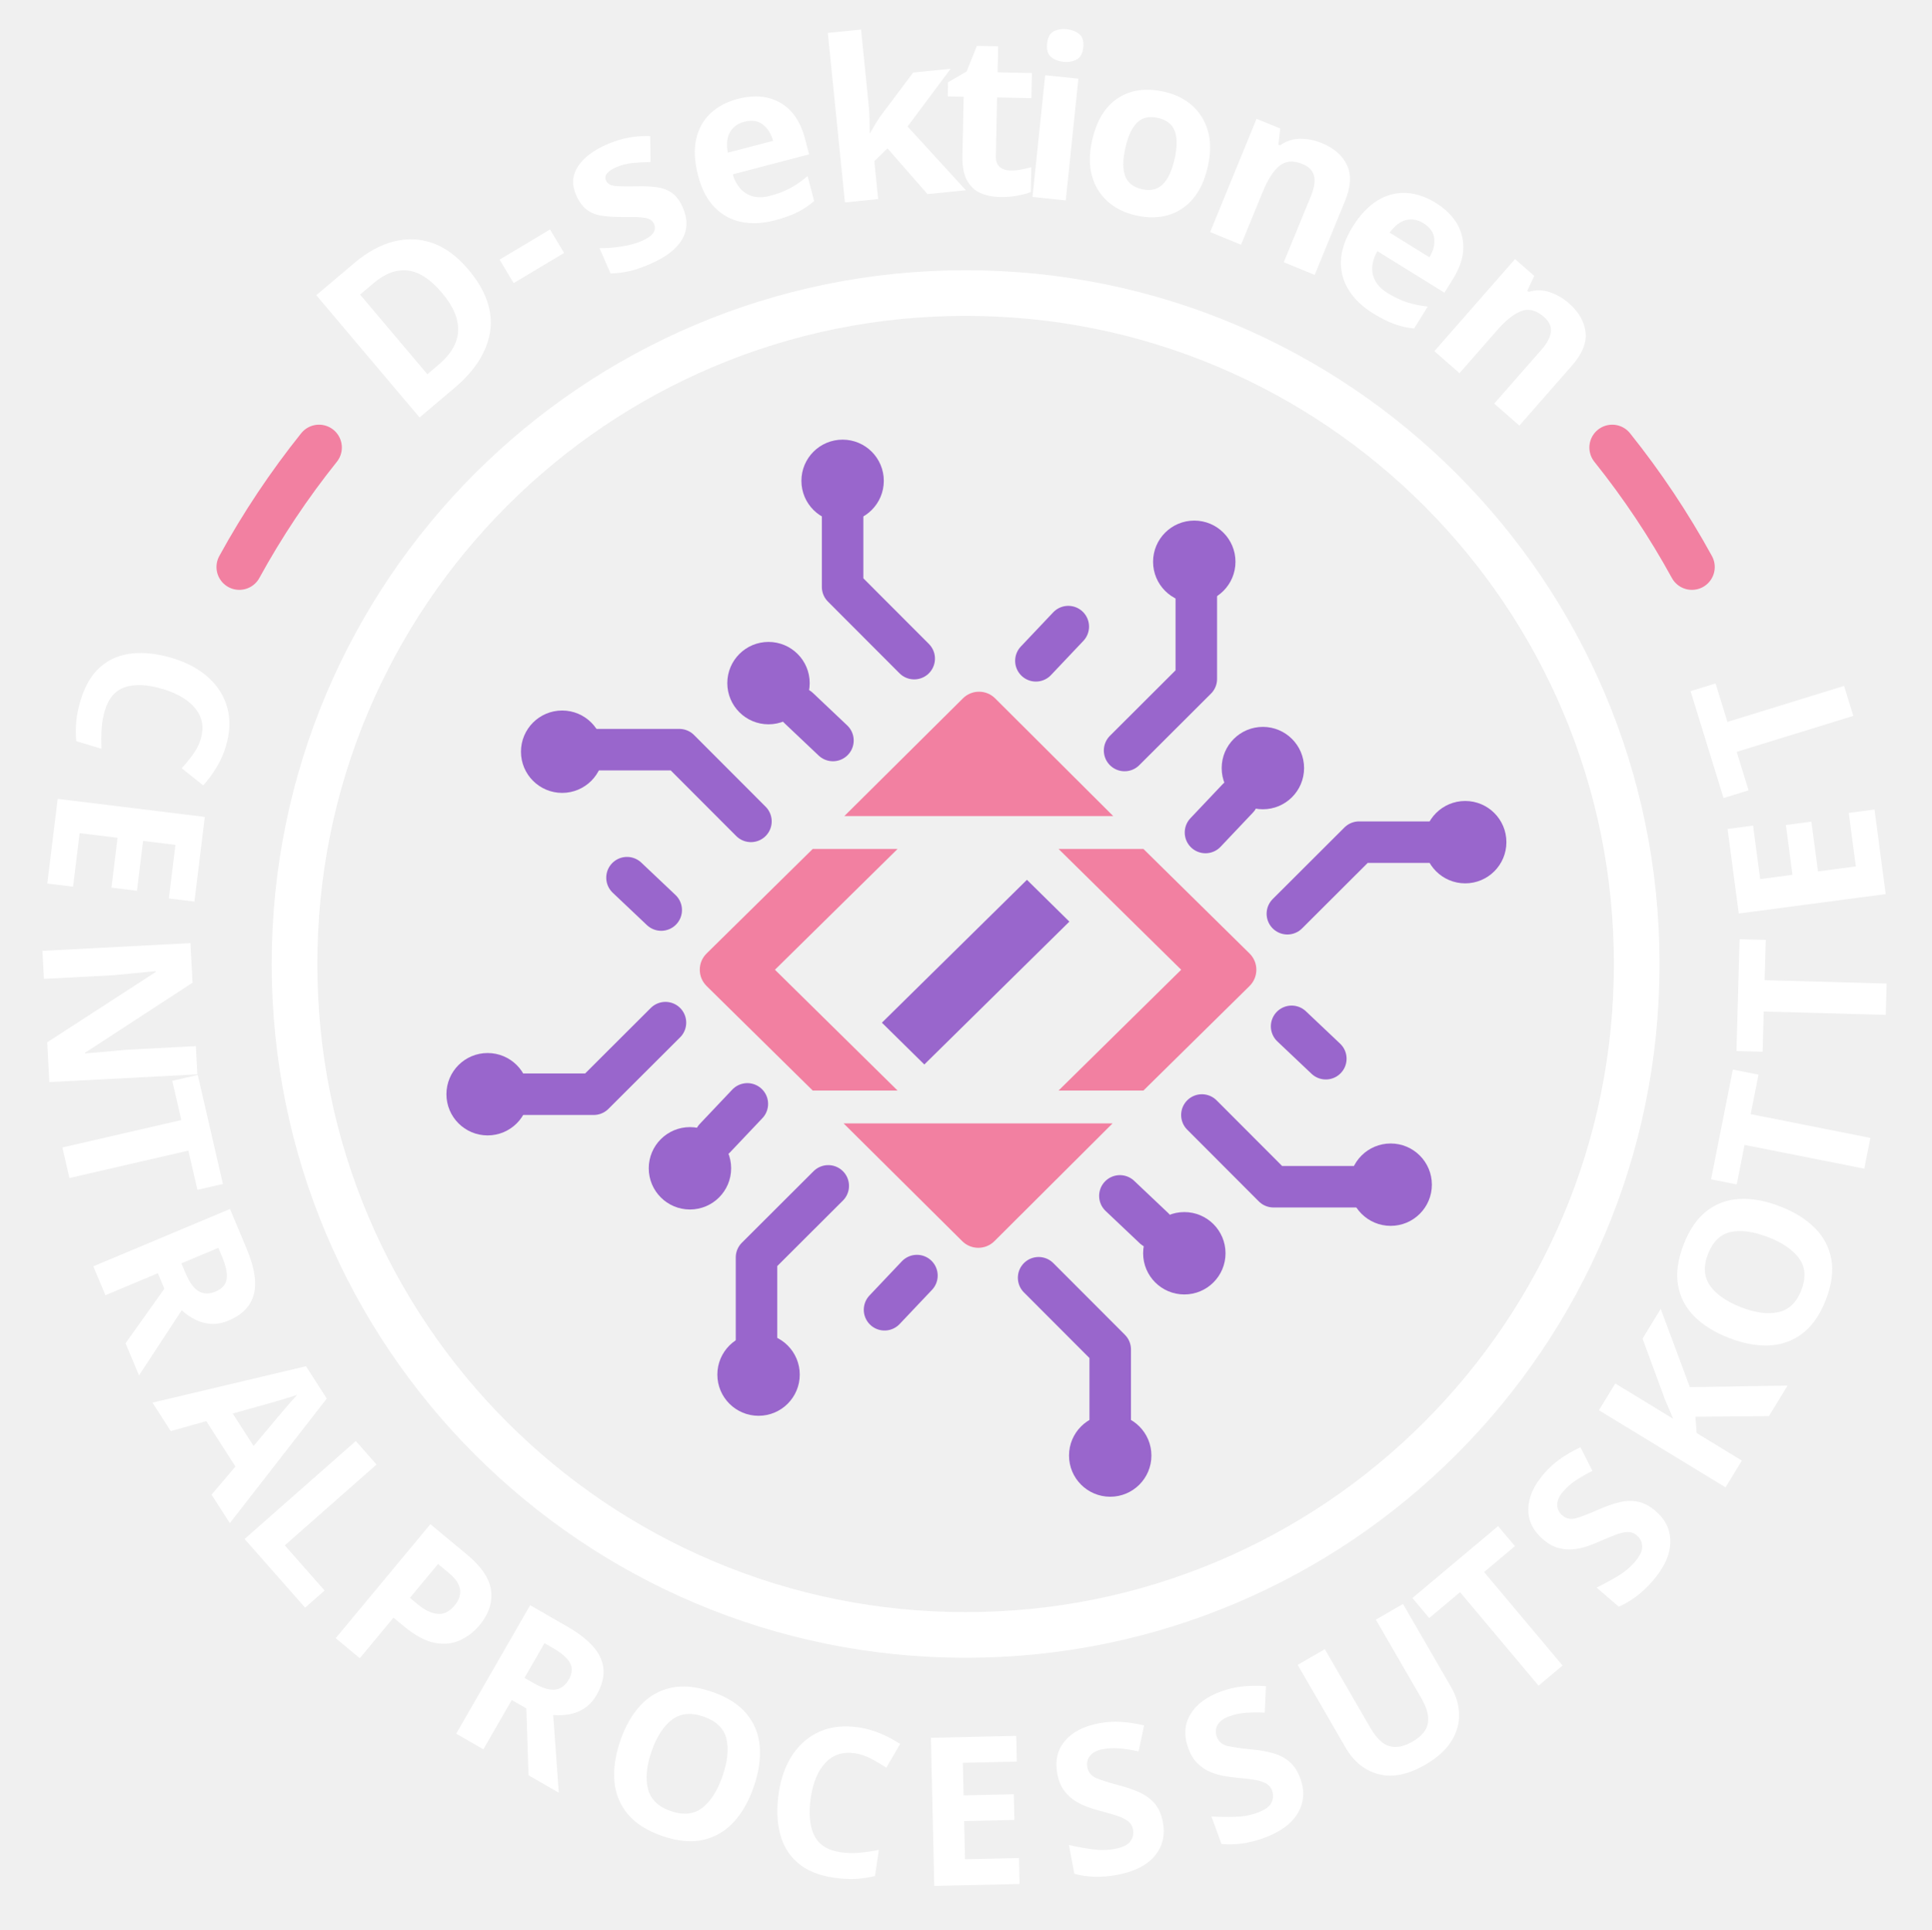
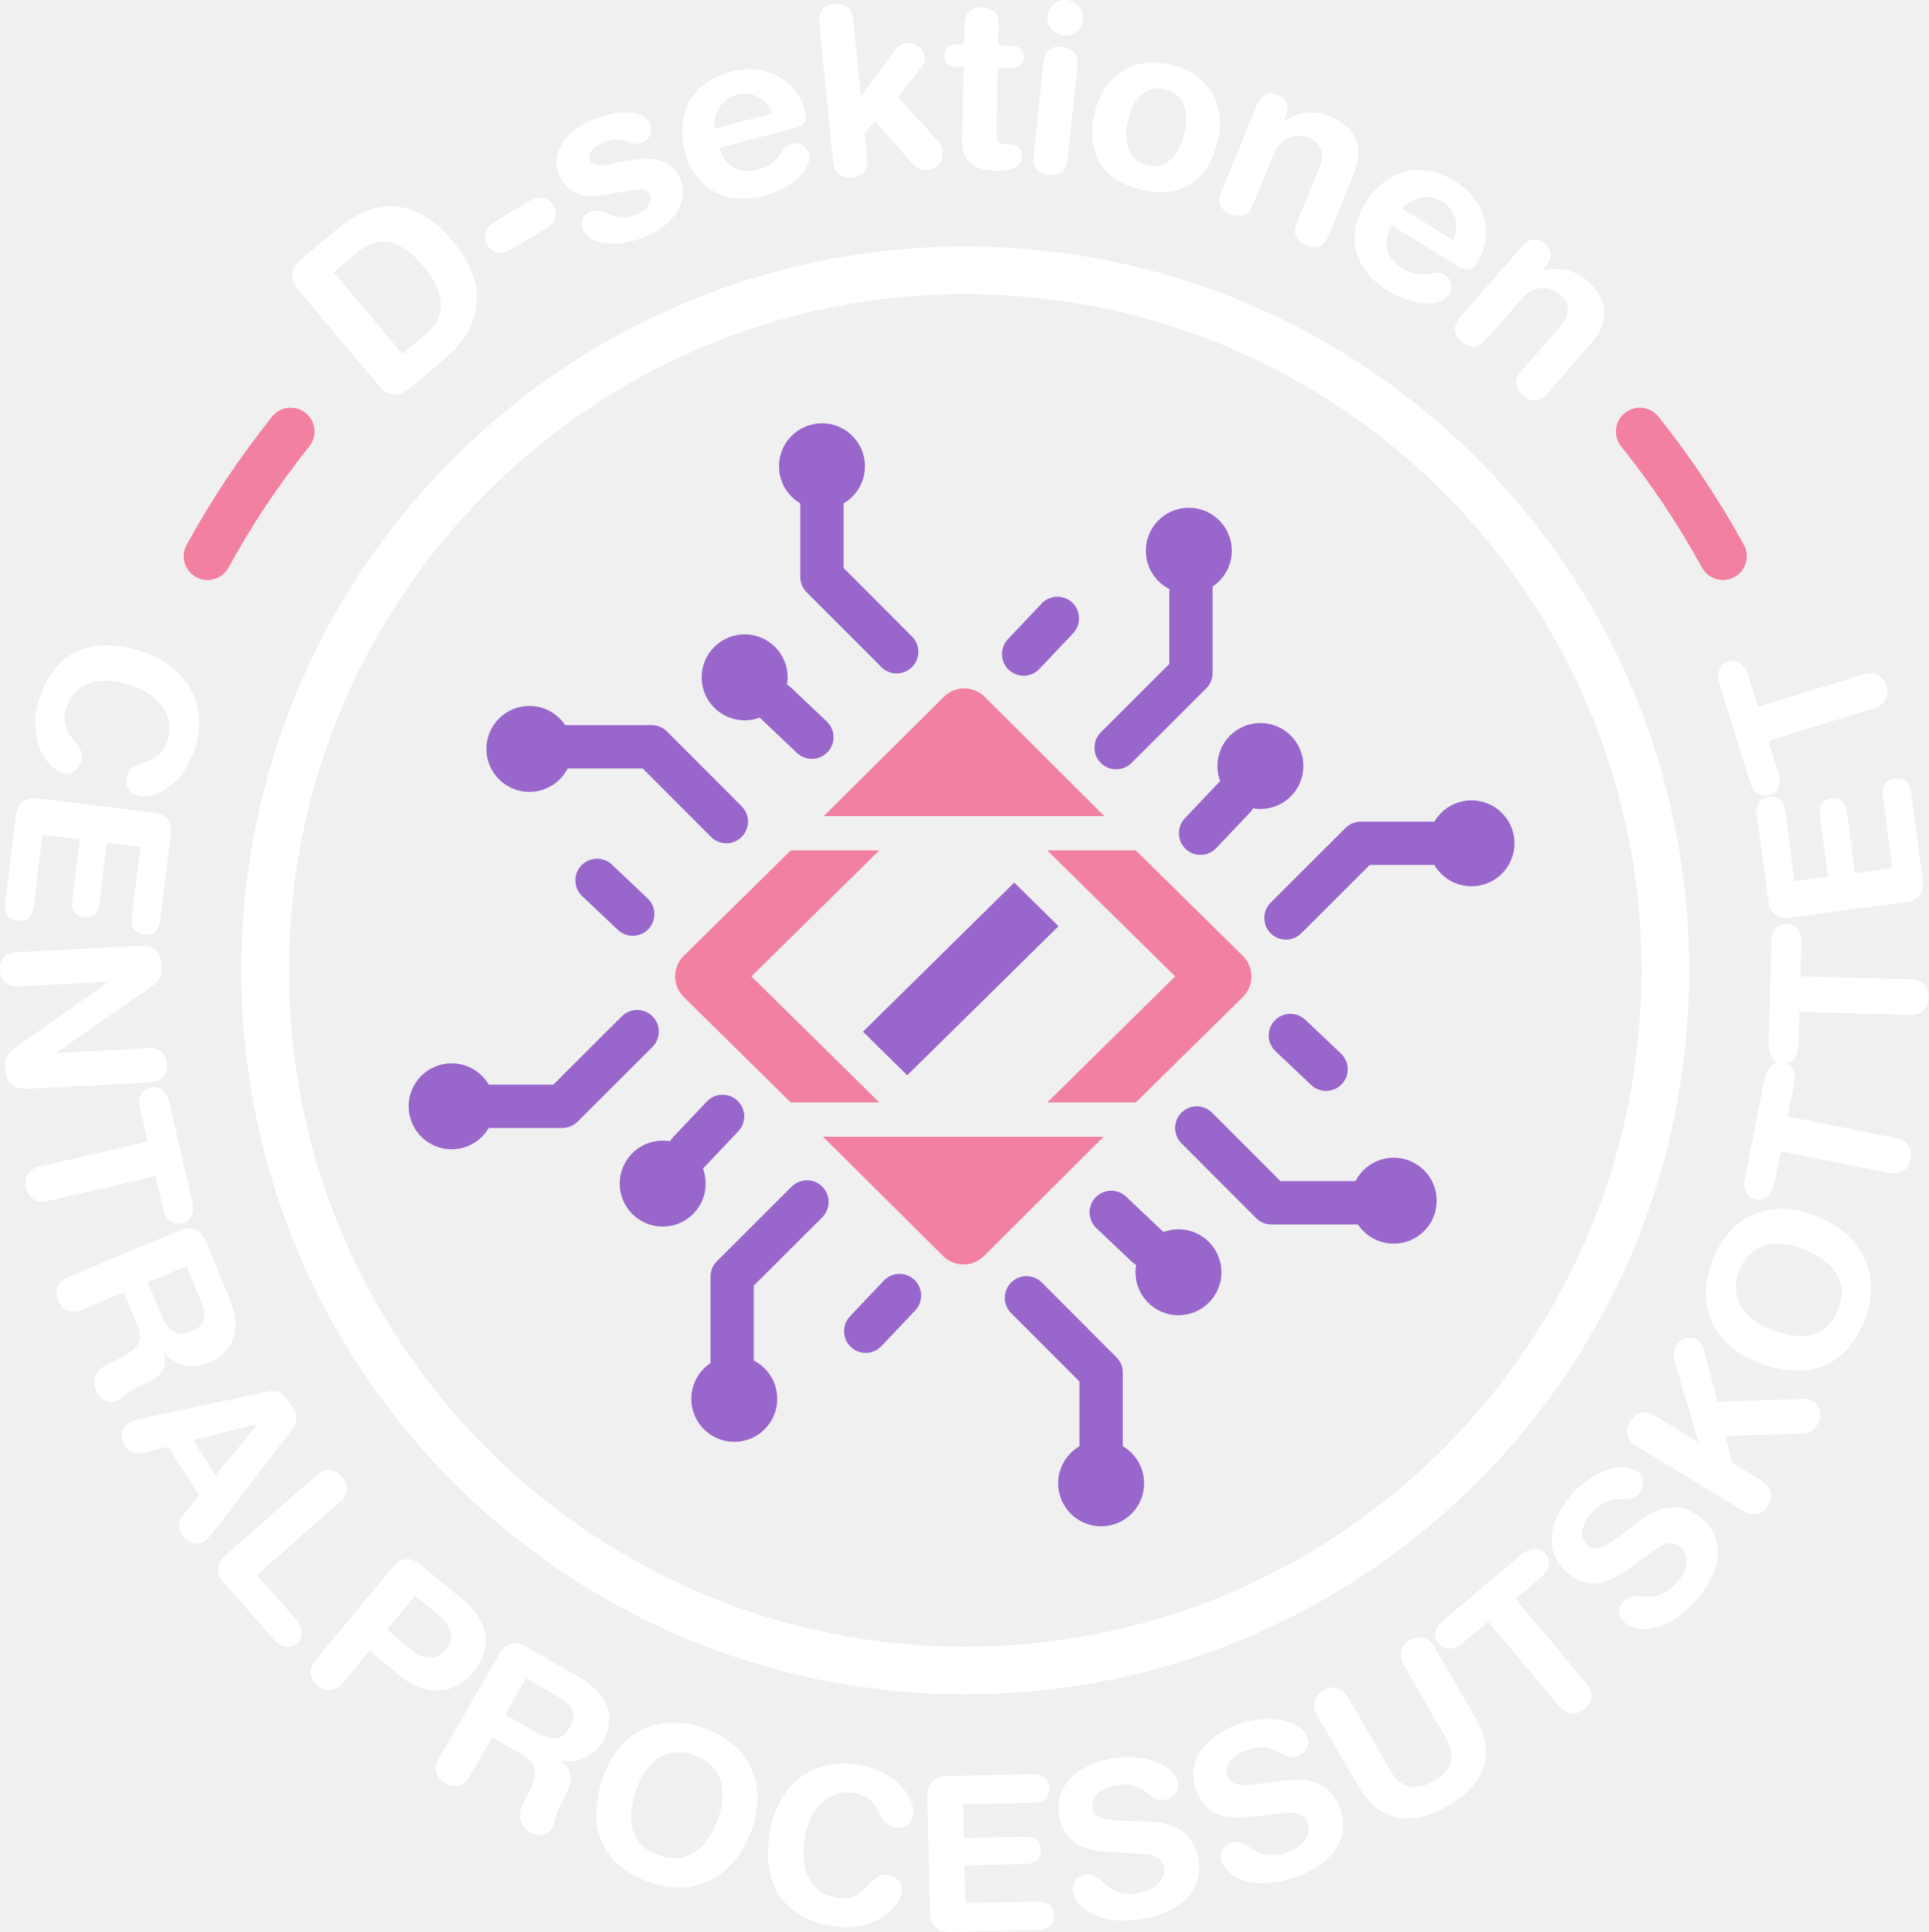
- <svg xmlns="http://www.w3.org/2000/svg" id="Lager_2" viewBox="0 0 2325.47 2323.8">
+ <svg xmlns="http://www.w3.org/2000/svg" id="Lager_2" data-name="Lager 2" viewBox="0 0 2226.22 2230.11">
  <defs>
    <style>
      .cls-1 {
-         stroke: #f280a1;
-         stroke-miterlimit: 10;
-         stroke-width: 55px;
+         fill: #96c;
      }

-       .cls-1, .cls-2 {
-         fill: none;
-         stroke-linecap: round;
+       .cls-2 {
+         fill: #fff;
      }

      .cls-3 {
-         fill: #96c;
-       }
- 
-       .cls-4, .cls-5, .cls-6 {
-         fill: #fff;
-       }
- 
-       .cls-2 {
-         stroke: #96c;
-         stroke-linejoin: round;
-         stroke-width: 50px;
-       }
- 
-       .cls-7 {
        fill: #f280a1;
      }

-       .cls-5 {
-         font-size: 250px;
-       }
- 
-       .cls-5, .cls-6 {
-         font-family: HelveticaRounded-Bold, 'Helvetica Rounded';
-         font-weight: 700;
-       }
- 
-       .cls-8 {
+       .cls-4 {
        fill: #96c;
-       }
- 
-       .cls-6 {
-         font-size: 270px;
      }
    </style>
  </defs>
  <g id="outer">
    <g id="dark">
      <g id="dark-2" data-name="dark">
        <g id="text">
-           <text class="cls-5" transform="translate(126.98 753.12) rotate(106.83)">
-             <tspan x="0" y="0">C</tspan>
-           </text>
-           <text class="cls-5" transform="translate(72.2 939.85) rotate(97)">
-             <tspan x="0" y="0">E</tspan>
-           </text>
-           <text class="cls-5" transform="translate(49.91 1122.79) rotate(87)">
-             <tspan x="0" y="0">N</tspan>
-           </text>
-           <text class="cls-5" transform="translate(63.08 1329.92) rotate(77.01)">
-             <tspan x="0" y="0">T</tspan>
-           </text>
-           <text class="cls-5" transform="translate(103.61 1504.43) rotate(67.25)">
-             <tspan x="0" y="0">R</tspan>
-           </text>
-           <text class="cls-5" transform="translate(183.58 1689.34) rotate(57.31)">
-             <tspan x="0" y="0">A</tspan>
-           </text>
-           <text class="cls-5" transform="translate(279.63 1836.72) rotate(48.62)">
-             <tspan x="0" y="0">L</tspan>
-           </text>
-           <text class="cls-5" transform="translate(386.89 1958.73) rotate(39.7)">
-             <tspan x="0" y="0">P</tspan>
-           </text>
-           <text class="cls-5" transform="translate(529.83 2076.86) rotate(29.92)">
-             <tspan x="0" y="0">R</tspan>
-           </text>
-           <text class="cls-5" transform="translate(704.02 2176.46) rotate(19.06)">
-             <tspan x="0" y="0">O</tspan>
-           </text>
-           <text class="cls-5" transform="translate(910.42 2245.24) rotate(8.39)">
-             <tspan x="0" y="0">C</tspan>
-           </text>
-           <text class="cls-5" transform="translate(1102.49 2271.98) rotate(-1.29)">
-             <tspan x="0" y="0">E</tspan>
-           </text>
-           <text class="cls-5" transform="translate(1283.88 2267.11) rotate(-10.61)">
-             <tspan x="0" y="0">S</tspan>
-           </text>
-           <text class="cls-5" transform="translate(1462.86 2232.65) rotate(-20.06)">
-             <tspan x="0" y="0">S</tspan>
-           </text>
-           <text class="cls-5" transform="translate(1633.64 2170.37) rotate(-30.06)">
-             <tspan x="0" y="0">U</tspan>
-           </text>
-           <text class="cls-5" transform="translate(1811.66 2064.66) rotate(-40.01)">
-             <tspan x="0" y="0">T</tspan>
-           </text>
-           <text class="cls-5" transform="translate(1947.97 1949.22) rotate(-49.29)">
-             <tspan x="0" y="0">S</tspan>
-           </text>
-           <text class="cls-5" transform="translate(2066.08 1810.62) rotate(-58.65)">
-             <tspan x="0" y="0">K</tspan>
-           </text>
-           <text class="cls-5" transform="translate(2160.25 1657.41) rotate(-68.79)">
-             <tspan x="0" y="0">O</tspan>
-           </text>
-           <text class="cls-5" transform="translate(2234.47 1460.04) rotate(-78.77)">
-             <tspan x="0" y="0">T</tspan>
-           </text>
-           <text class="cls-5" transform="translate(2269.25 1275.84) rotate(-88.41)">
-             <tspan x="0" y="0">T</tspan>
-           </text>
-           <text class="cls-5" transform="translate(2273.6 1099.17) rotate(-97.54)">
-             <tspan x="0" y="0">E</tspan>
-           </text>
-           <text class="cls-5" transform="translate(2247.44 913.36) rotate(-107.15)">
-             <tspan x="0" y="0">T</tspan>
-           </text>
-           <text class="cls-6" transform="translate(486.64 518.47) rotate(-40.18)">
-             <tspan x="0" y="0">D</tspan>
-           </text>
-           <text class="cls-6" transform="translate(640.24 393.1) rotate(-30.89)">
-             <tspan x="0" y="0">-</tspan>
-           </text>
-           <text class="cls-6" transform="translate(726.16 339.72) rotate(-23.55)">
-             <tspan x="0" y="0">s</tspan>
-           </text>
-           <text class="cls-6" transform="translate(847.29 285.03) rotate(-14.67)">
-             <tspan x="0" y="0">e</tspan>
-           </text>
-           <text class="cls-6" transform="translate(996.45 245.92) rotate(-5.76)">
-             <tspan x="0" y="0">k</tspan>
-           </text>
-           <text class="cls-6" transform="translate(1132.58 233.09) rotate(1.2)">
-             <tspan x="0" y="0">t</tspan>
-           </text>
-           <text class="cls-6" transform="translate(1222.35 235.05) rotate(5.93)">
-             <tspan x="0" y="0">i</tspan>
-           </text>
-           <text class="cls-6" transform="translate(1286.96 238.45) rotate(12.71)">
-             <tspan x="0" y="0">o</tspan>
-           </text>
-           <text class="cls-6" transform="translate(1437.68 271.51) rotate(22.28)">
-             <tspan x="0" y="0">n</tspan>
-           </text>
-           <text class="cls-6" transform="translate(1580.03 328.8) rotate(31.77)">
-             <tspan x="0" y="0">e</tspan>
-           </text>
-           <text class="cls-6" transform="translate(1711.34 409.06) rotate(41.22)">
-             <tspan x="0" y="0">n</tspan>
-           </text>
+           <g>
+             <path class="cls-2" d="M225.41,862.49c-13.61,44.99-49.3,61.09-66.05,56.02-11.01-3.33-15.9-11.34-12.35-23.06,6.88-22.73,35.96-6.62,46.82-42.52,7.46-24.65-7.69-51.43-45.02-62.72-31.35-9.48-62.39-5.29-72.67,28.69-9.34,30.87,23.9,40.14,18.18,59.04-2.9,9.57-11.29,17.48-20.87,14.58-24.89-7.53-40.41-45.13-28.9-83.18,16.29-53.84,56.78-76.33,116.13-58.38,48.58,14.69,81.53,56,64.73,111.52Z" />
+             <path class="cls-2" d="M175.99,937.81c18.12,2.22,22.66,12.35,20.9,26.75l-11.73,95.53c-1.46,11.91-6,20.17-18.9,18.59-12.9-1.58-15.31-10.69-13.85-22.61l9.65-78.66-38.71-4.75-8.47,68.98c-1.31,10.67-5.32,18.74-17.98,17.19-12.65-1.55-14.6-10.36-13.29-21.03l8.47-68.98-43.18-5.3-9.9,80.65c-1.46,11.91-6,20.17-18.91,18.59s-15.31-10.69-13.85-22.61l11.97-97.52c1.77-14.39,8.63-23.12,26.75-20.9l131.02,16.08Z" />
+             <path class="cls-2" d="M161.29,1091.78c16.98-.89,24.4,6.98,25.32,24.46.45,8.49-2.41,16.15-9.66,21.04l-111.84,77.71.03.5,106.61-5.59c13.23-.69,20.12,6.46,20.76,18.69.64,12.23-5.46,20.06-18.69,20.76l-141.06,7.4c-16.23.85-25.83-5.66-26.74-22.88-.68-12.98,1.84-17.37,9.81-23.05l108.62-77.05-.03-.5-103.61,5.43c-13.23.69-20.12-6.46-20.76-18.69-.64-12.23,5.46-20.06,18.69-20.76l142.56-7.48Z" />
+             <path class="cls-2" d="M170.41,1317.69l-8.71-37.76c-2.64-11.45,1.07-22.06,12.03-24.59,10.96-2.53,18.95,5.38,21.59,16.83l26.65,115.47c2.64,11.45-1.07,22.06-12.03,24.58s-18.95-5.38-21.59-16.83l-8.71-37.76-124.97,28.84c-11.94,2.75-21.78-3.19-24.59-15.37-2.81-12.18,3.43-21.83,15.37-24.59l124.97-28.84Z" />
+             <path class="cls-2" d="M206.21,1420.72c16.83-7.06,25.81-.52,31.42,12.85l26.4,62.94c18.86,44.96-.78,67.29-22.23,76.28-17.98,7.54-40.18,4.38-51.87-11.86l-.46.19c5.36,20.53-7.26,29.88-24.09,36.94-19.13,8.03-24.15,16.09-31.99,19.38-8.76,3.67-18.53-2.8-22.2-11.56-8.7-20.75,10.68-30.78,17.36-33.58,29.05-12.18,38.58-22.42,29.88-43.17l-15.67-37.35-48.64,20.4c-11.3,4.74-22,.55-26.83-10.98-4.83-11.53-.32-22.1,10.98-26.83l127.95-53.67ZM170.42,1480.19l15.86,37.81c6,14.29,15.68,27.04,34.35,19.21,17.75-7.45,17.82-20.21,10.86-36.81l-16.34-38.96-44.73,18.76Z" />
+             <path class="cls-2" d="M310.67,1606.09c9.68-2.05,15.92,1.67,21.32,10.08l5.27,8.21c5,7.78,7.56,15.94-.74,26.62l-89.2,116.06c-2.56,3.42-7.31,9.44-11.09,11.87-8.42,5.4-19.88,2.36-25.55-6.48-4.86-7.58-5.64-14.8-.52-21.65l19.58-25.04-35.65-55.55-31.05,7.16c-8.22,2.01-14.06-1.08-19.33-9.28-6.08-9.47-4.37-19.77,4.89-25.71,3.79-2.43,11.24-4.24,15.42-5.14l146.66-31.14ZM297.11,1644.2l-.27-.42-73.9,18.61,25.92,40.4,48.25-58.59Z" />
+             <path class="cls-2" d="M365.7,1702.51c9.19-8.1,20.67-7.55,28.93,1.83,8.26,9.38,7.36,20.84-1.83,28.93l-96.23,84.77,45.28,51.4c7.77,8.82,9.54,19.91,1.1,27.35s-19.22,4.27-26.99-4.54l-56.52-64.16c-9.58-10.88-11.55-21.81,2.14-33.87l104.11-91.71Z" />
+             <path class="cls-2" d="M452.53,1809.93c11.66-14.04,22.64-12.4,33.79-3.14l48.29,40.08c26.55,22.03,37.04,52.84,11.49,83.62-20.92,25.2-53.91,29.33-84.5,3.94l-35.01-29.06-31.13,37.51c-7.82,9.43-19.25,10.67-28.87,2.68s-10.5-19.44-2.68-28.87l88.62-106.76ZM446.72,1881.13l29.43,24.43c12.7,10.54,28.51,10.67,38.41-1.26,11.5-13.85,6.48-27.76-9.11-40.7l-26.16-21.71-32.57,39.24Z" />
+             <path class="cls-2" d="M575.5,1910.23c9.1-15.82,20.21-16.06,32.77-8.83l59.16,34.04c42.25,24.32,40.18,53.99,28.58,74.14-9.73,16.9-29.29,27.85-48.44,22.02l-.25.43c16.71,13.08,12.35,28.16,3.25,43.98-10.35,17.99-9.45,27.45-13.69,34.81-4.74,8.23-16.43,9-24.67,4.27-19.5-11.22-10.17-30.95-6.55-37.23,15.71-27.3,17.09-41.22-2.42-52.44l-35.1-20.2-26.31,45.72c-6.11,10.62-17.16,13.78-27.99,7.54-10.83-6.23-13.65-17.38-7.54-27.99l69.21-120.26ZM583.11,1979.22l35.54,20.45c13.43,7.73,28.86,11.99,38.96-5.56,9.6-16.68,1.91-26.88-13.69-35.86l-36.62-21.07-24.19,42.04Z" />
+             <path class="cls-2" d="M811.97,1994.71c55.77,19.26,73.2,66.81,55.98,116.67-16.57,47.97-59.39,81.58-117.52,61.5-60.96-21.06-72.3-69.41-54.51-120.92,17.22-49.86,60.28-76.51,116.05-57.25ZM761.21,2141.69c35.21,12.16,56.73-11.09,67.99-43.7s3.67-61.15-28-72.09c-31.66-10.94-55.26,6.83-66.52,39.44-11.26,32.61-9.86,63.77,26.53,76.34Z" />
+             <path class="cls-2" d="M988.87,2036.84c46.5,6.86,67.67,39.8,65.11,57.11-1.68,11.38-8.88,17.39-21,15.6-23.5-3.47-11.83-34.6-48.93-40.07-25.47-3.76-49.75,15.15-55.44,53.74-4.78,32.4,3.92,62.49,39.04,67.67,31.91,4.71,36.2-29.53,55.74-26.65,9.89,1.46,18.95,8.61,17.49,18.5-3.79,25.72-38.71,46.6-78.04,40.8-55.65-8.21-83.84-44.97-74.79-106.3,7.41-50.21,43.43-88.87,100.81-80.4Z" />
+             <path class="cls-2" d="M1070.36,2074.67c-.41-18.25,8.96-24.21,23.45-24.54l96.23-2.17c12-.27,20.82,3.03,21.12,16.03.29,13-8.38,16.69-20.37,16.96l-79.23,1.79.88,38.99,69.48-1.57c10.75-.24,19.31,2.57,19.6,15.31.29,12.75-8.14,15.94-18.89,16.18l-69.48,1.57.98,43.49,81.23-1.83c12-.27,20.82,3.03,21.12,16.03s-8.38,16.69-20.37,16.96l-98.23,2.21c-14.5.33-24.12-5.21-24.54-23.45l-2.97-131.97Z" />
+             <path class="cls-2" d="M1327.39,2102.89c38.42,1.45,51.86,21.57,55.73,42.21,5.98,31.94-13.63,60.29-62.29,69.41-51.11,9.58-78.75-11.7-82.34-30.87-1.84-9.83,4-18.04,13.83-19.89,21.87-4.1,22.2,28.91,62.99,21.26,20.89-3.91,30.27-17.63,28.06-29.42-1.33-7.13-6.25-14.34-20.65-15.21l-47.62-3.03c-38.36-2.48-48.77-21.38-52.32-40.31-7.37-39.32,26.24-60.87,60.4-67.27,31.45-5.89,71.87,4.85,76.29,28.44,1.89,10.08-5.61,17.58-15.44,19.42-18.68,3.5-20.16-23.44-57.76-16.39-18.67,3.5-27.38,14.03-25.08,26.32,2.3,12.29,17.78,13.46,31.11,14.01l35.09,1.31Z" />
+             <path class="cls-2" d="M1484.87,2054.98c38.14-4.88,54.7,12.76,61.9,32.49,11.15,30.53-3.54,61.71-50.04,78.69-48.85,17.84-79.6,1.39-86.29-16.92-3.43-9.39.98-18.46,10.37-21.89,20.9-7.63,26.65,24.87,65.63,10.63,19.96-7.29,26.97-22.36,22.85-33.63-2.49-6.81-8.52-13.12-22.87-11.61l-47.48,4.83c-38.25,3.86-51.62-13.08-58.23-31.17-13.72-37.57,15.89-64.36,48.53-76.28,30.06-10.98,71.69-7.02,79.93,15.52,3.52,9.63-2.64,18.27-12.04,21.7-17.85,6.52-23.74-19.81-59.67-6.69-17.85,6.52-24.71,18.34-20.42,30.08,4.29,11.74,19.75,10.35,32.99,8.71l34.83-4.47Z" />
+             <path class="cls-2" d="M1519.94,1979.1c-6.14-10.6-3.35-21.75,7.47-28.01,10.82-6.26,21.88-3.13,28.01,7.47l49.35,85.25c12.27,21.21,29.68,23.84,50.02,12.06,20.34-11.77,26.73-28.18,14.45-49.39l-49.35-85.25c-6.14-10.6-3.35-21.75,7.47-28.01,10.82-6.26,21.88-3.13,28.01,7.47l47.72,82.44c24.8,42.84,9.55,77.38-31.78,101.3-41.33,23.92-78.87,19.94-103.67-22.9l-47.72-82.44Z" />
+             <path class="cls-2" d="M1717.75,1871.82l-29.68,24.91c-9,7.55-20.13,9.07-27.37.45s-3.81-19.32,5.18-26.87l90.75-76.19c9-7.55,20.13-9.07,27.37-.45,7.23,8.62,3.82,19.32-5.18,26.87l-29.68,24.91,82.46,98.22c7.88,9.38,7.05,20.84-2.52,28.88-9.57,8.04-21,6.86-28.88-2.52l-82.46-98.22Z" />
+             <path class="cls-2" d="M1894.21,1754.48c30.9-22.88,53.97-15.57,69.88-1.87,24.63,21.2,27.04,55.59-5.25,93.11-33.92,39.42-68.79,40.08-83.57,27.36-7.58-6.52-8.16-16.58-1.63-24.17,14.51-16.87,35.4,8.69,62.47-22.76,13.86-16.11,12.62-32.68,3.52-40.5-5.5-4.73-13.84-7.29-25.63,1.03l-39.07,27.39c-31.5,22.04-51.44,13.78-66.03,1.23-30.32-26.09-17.56-63.92,5.11-90.26,20.87-24.26,59.14-41.13,77.33-25.47,7.77,6.69,6.61,17.23.09,24.81-12.39,14.4-30.39-5.7-55.34,23.29-12.39,14.4-12.61,28.07-3.13,36.22,9.48,8.15,22.29-.61,33.04-8.5l28.21-20.91Z" />
+             <path class="cls-2" d="M1888.37,1668.83c-10.46-6.37-13.34-17.5-6.84-28.17,6.5-10.67,17.71-13.21,28.17-6.84l50.81,30.96-27.08-92.02c-1.8-6.66-3-12.37.77-18.56,5.07-8.33,15.27-13.53,24.24-8.07,5.34,3.25,7.28,8.24,8.44,13.05l15.94,58.89,90.57-3.08c6.86-.21,13.43-.9,17.91,1.84,13.02,7.93,11.01,19.88,5.94,28.21-4.29,7.05-8.34,9.85-18.67,9.99l-86.92,2.37,7.51,30.92,34.8,21.2c10.46,6.37,13.34,17.5,6.84,28.17-6.5,10.67-17.71,13.21-28.17,6.84l-124.26-75.7Z" />
+             <path class="cls-2" d="M1976.77,1454.76c21.35-55,69.52-70.63,118.69-51.55,47.31,18.36,79.29,62.42,57.04,119.75-23.34,60.13-72.08,69.64-122.89,49.92-49.18-19.09-74.19-63.12-52.84-118.12ZM2121.74,1511.02c13.48-34.73-8.95-57.1-41.11-69.59-32.16-12.48-60.97-5.96-73.09,25.27s4.75,55.48,36.91,67.96c32.16,12.48,63.36,12.25,77.29-23.64Z" />
+             <path class="cls-2" d="M2055.42,1329.01l-7.55,38.01c-2.29,11.52-10.02,19.67-21.06,17.48-11.03-2.19-15.07-12.68-12.78-24.2l23.09-116.23c2.29-11.52,10.03-19.67,21.06-17.48,11.03,2.19,15.07,12.68,12.78,24.2l-7.55,38.01,125.79,24.99c12.01,2.39,18.55,11.84,16.11,24.1-2.43,12.26-12.08,18.5-24.1,16.11l-125.79-24.99Z" />
+             <path class="cls-2" d="M2076.95,1167.92l-1.08,38.74c-.33,11.75-6.59,21.08-17.83,20.76-11.25-.31-16.98-9.98-16.65-21.72l3.29-118.46c.33-11.75,6.59-21.08,17.83-20.76,11.25.31,16.98,9.98,16.65,21.72l-1.08,38.74,128.2,3.56c12.25.34,20.27,8.57,19.92,21.06-.35,12.5-8.82,20.26-21.06,19.92l-128.2-3.56Z" />
+             <path class="cls-2" d="M2067.72,1058.93c-18.09,2.4-25.04-6.27-26.94-20.64l-12.64-95.42c-1.58-11.9.75-21.03,13.63-22.74,12.89-1.71,17.51,6.51,19.08,18.4l10.4,78.56,38.66-5.12-9.12-68.9c-1.41-10.66.45-19.48,13.09-21.15s16.73,6.36,18.14,17.02l9.12,68.9,43.12-5.71-10.67-80.55c-1.58-11.9.75-21.03,13.63-22.74,12.89-1.71,17.51,6.51,19.08,18.4l12.9,97.4c1.9,14.37-2.55,24.55-20.64,26.94l-130.86,17.33Z" />
+             <path class="cls-2" d="M2041.22,855.18l11.43,37.03c3.46,11.23.53,22.07-10.22,25.39-10.75,3.32-19.28-3.99-22.75-15.22l-34.95-113.23c-3.47-11.23-.53-22.07,10.21-25.39,10.75-3.32,19.28,3.99,22.75,15.22l11.43,37.03,122.54-37.82c11.71-3.61,21.95,1.6,25.63,13.54s-1.84,22.02-13.54,25.63l-122.54,37.82Z" />
+           </g>
+           <g>
+             <path class="cls-2" d="M345.01,335.61c-12.72-15.06-8.88-26.42,3.08-36.53l41.26-34.84c36.93-31.18,84.35-43.66,133.47,14.52,39.72,47.04,36.51,96.39-8.67,134.54l-40.64,34.32c-11.97,10.1-23.81,11.98-36.53-3.08l-91.97-108.93ZM464.55,408.54l28.47-24.04c27.02-22.82,15.31-54.27-4.03-77.17-24.74-29.29-50.86-37.63-75.61-16.73l-28.26,23.86,79.43,94.07Z" />
+             <path class="cls-2" d="M610.06,232.62c10.43-6.24,21.26-7.06,28.33,4.76,7.07,11.82,1.22,20.98-9.2,27.22l-38.23,22.87c-10.43,6.24-21.26,7.06-28.33-4.76-7.07-11.82-1.22-20.98,9.2-27.22l38.23-22.87Z" />
+             <path class="cls-2" d="M682.59,138.75c27.47-11.97,59.94-13.17,67.17,3.42,3.67,8.42,1.21,18.32-8.19,22.42-14.11,6.15-21.83-10.22-44.6-.29-12.62,5.5-19.28,12.53-15.94,20.2,3.67,8.42,12.7,6.84,24.92,4.46l16.61-3.12c22.59-4.25,50.87-6.27,61.88,18.98,12.84,29.45-9.69,55.47-36.92,67.34-32.67,14.24-66.26,11.5-74.03-6.32-3.45-7.92-2.13-17.04,8.02-21.46,15.59-6.8,26.79,14.83,53.52,3.18,12.87-5.61,18.56-14.86,15.32-22.29-3.99-9.16-12.56-7.19-26.83-4.8l-23.55,4.08c-23.3,3.97-43.42,2.43-53.99-21.83-12.84-29.45,11.62-53.07,36.62-63.97Z" />
+             <path class="cls-2" d="M830.21,170.57c5.27,20.11,22.16,31.32,44.36,25.51,28.73-7.52,23.81-26.33,39.22-30.36,9.14-2.39,17.72,3.73,19.57,10.79,6.02,22.99-28.01,43.34-50.99,49.36-53.28,13.95-82.83-16.83-91.52-50-11.63-44.4,7.48-81.22,52.67-93.06,43.88-11.49,77.1,13.03,85.3,44.37,3.42,13.06.39,17.48-12.41,20.83l-86.2,22.57ZM891.33,131.12c-6.67-16.95-23.08-26.33-40.06-21.89-19.07,4.99-27.48,19.76-26.81,39.4l66.87-17.51Z" />
+             <path class="cls-2" d="M945.54,26.16c-1.3-12.89,5.81-20.4,17.63-21.59,11.82-1.19,20.29,4.74,21.59,17.63l9,89.19,38.64-52.74c3.6-4.7,8.37-8.44,14.28-9.04,8.86-.89,19.32,5.92,20.32,15.86.7,6.98-1.5,9.38-4.61,13.49l-25.95,33.28,46.36,50.68c1.53,1.75,4.65,5.77,5.3,12.22,1,9.94-6.13,19.89-16.61,20.94-9.67.98-15.26-3.35-18.65-7.35l-42.36-48.64-12.48,13.47,3.01,29.82c1.3,12.89-5.81,20.4-17.63,21.59s-20.29-4.74-21.59-17.63l-16.26-161.18Z" />
+             <path class="cls-2" d="M1112.29,77.47l-6.75-.14c-11.07-.23-15.57-4.65-15.39-13.28s4.86-12.86,15.93-12.63l6.75.14.5-24.02c.27-12.96,8.24-19.54,20.12-19.29s19.56,7.16,19.29,20.12l-.5,24.02,11.88.25c11.61.24,17.74,3.88,17.54,13.33-.2,9.45-6.48,12.83-18.09,12.58l-11.88-.25-1.65,78.82c-.12,5.94,3.05,9.25,10.07,9.39l5.67.12c8.64.18,13.67,5.15,13.49,13.52-.24,11.34-10.08,17.34-28.98,16.95-28.61-.6-40.24-12.72-39.76-35.94l1.75-83.68Z" />
+             <path class="cls-2" d="M1204.38,71.66c1.09-10.47,6.33-19.16,21.64-17.57s18.66,11.17,17.57,21.64l-11.25,108.23c-1.09,10.47-6.33,19.16-21.64,17.57s-18.66-11.17-17.57-21.64l11.25-108.23ZM1231.63.11c11.28,1.17,19.46,11.25,18.29,22.53s-11.25,19.46-22.53,18.29c-11.28-1.17-19.46-11.25-18.29-22.53s11.25-19.46,22.53-18.29Z" />
+             <path class="cls-2" d="M1350.78,74.55c46.35,10.45,63.99,47.64,54.84,88.2-8.67,38.45-35.03,68.21-87.44,56.4-52.41-11.82-63.45-50.01-54.78-88.46,9.15-40.56,41.03-66.58,87.39-56.13ZM1324.59,190.71c22.92,5.17,37.29-13.18,42.58-36.62,5.64-25.02-.41-46.04-22.8-51.09s-36.88,11.34-42.52,36.36c-5.29,23.44-.17,46.18,22.74,51.35Z" />
+             <path class="cls-2" d="M1450.95,120.87c4.5-10.99,12.47-16.19,23.96-11.48s13.52,14,9.02,24.99l-1.95,4.75.5.2c15.77-9.3,32.9-13.36,53.64-4.87,21.99,9.01,41.47,29.83,26.32,66.8l-29.07,70.96c-3.99,9.74-11.47,16.6-25.71,10.77-14.24-5.83-14.76-15.97-10.77-25.71l26.1-63.71c6.04-14.74,3.09-28.2-12.65-34.65-12.74-5.22-32.03-.87-39.5,17.37l-24.67,60.21c-3.99,9.74-11.47,16.6-25.71,10.77-14.24-5.83-14.76-15.97-10.77-25.71l41.25-100.69Z" />
+             <path class="cls-2" d="M1606.47,260.07c-10.95,17.67-7.43,37.64,12.08,49.72,25.25,15.64,35.49-.89,49.03,7.5,8.03,4.98,9.51,15.42,5.67,21.61-12.51,20.2-50.71,9.56-70.91-2.95-46.83-29.01-44.88-71.63-26.82-100.78,24.17-39.02,64.02-50.54,103.73-25.95,38.56,23.89,43.68,64.85,26.62,92.4-7.11,11.48-12.4,12.33-23.65,5.36l-75.75-46.92ZM1677.17,277.19c7.69-16.52,3.18-34.87-11.74-44.11-16.76-10.38-33.25-6.31-47.02,7.72l58.76,36.4Z" />
+             <path class="cls-2" d="M1756.88,284.45c7.83-8.94,17.05-11.27,26.39-3.08,9.34,8.18,8.24,17.63.42,26.57l-3.38,3.86.41.36c17.93-3.67,35.46-1.96,52.32,12.81,17.87,15.66,29.54,41.67,3.21,71.73l-50.53,57.68c-6.94,7.92-16.24,11.98-27.81,1.84-11.58-10.14-8.78-19.89-1.84-27.81l45.37-51.79c10.5-11.98,12.08-25.67-.71-36.88-10.36-9.07-30.02-11.22-43,3.61l-42.88,48.95c-6.94,7.92-16.24,11.98-27.81,1.84-11.58-10.14-8.78-19.89-1.84-27.81l71.7-81.85Z" />
+           </g>
        </g>
        <g id="circle">
-           <path class="cls-4" d="M1162.74,380.45c105.41,0,207.63,20.63,303.83,61.32,46.24,19.56,90.85,43.77,132.58,71.96,41.35,27.93,80.23,60.01,115.57,95.35,35.34,35.34,67.42,74.22,95.35,115.57,28.19,41.73,52.4,86.33,71.96,132.58,40.69,96.2,61.32,198.43,61.32,303.83s-20.63,207.63-61.32,303.83c-19.56,46.24-43.77,90.85-71.96,132.58-27.93,41.35-60.01,80.23-95.35,115.57-35.34,35.34-74.22,67.42-115.57,95.35-41.73,28.19-86.33,52.4-132.58,71.96-96.2,40.69-198.43,61.32-303.83,61.32s-207.63-20.63-303.83-61.32c-46.24-19.56-90.85-43.77-132.58-71.96-41.35-27.93-80.23-60.01-115.57-95.35-35.34-35.34-67.42-74.22-95.35-115.57-28.19-41.73-52.4-86.33-71.96-132.58-40.69-96.2-61.32-198.43-61.32-303.83s20.63-207.63,61.32-303.83c19.56-46.24,43.77-90.85,71.96-132.58,27.93-41.35,60.01-80.23,95.35-115.57,35.34-35.34,74.22-67.42,115.57-95.35,41.73-28.19,86.33-52.4,132.58-71.96,96.2-40.69,198.43-61.32,303.83-61.32M1162.74,325.45c-461.5,0-835.62,374.12-835.62,835.62s374.12,835.62,835.62,835.62,835.62-374.12,835.62-835.62-374.12-835.62-835.62-835.62h0Z" />
+           <path class="cls-2" d="M1114.13,339.55c105.41,0,207.63,20.63,303.83,61.32,46.24,19.56,90.85,43.77,132.58,71.96,41.35,27.93,80.23,60.01,115.57,95.35,35.34,35.34,67.42,74.22,95.35,115.57,28.19,41.73,52.4,86.33,71.96,132.58,40.69,96.2,61.32,198.43,61.32,303.83s-20.63,207.63-61.32,303.83c-19.56,46.24-43.77,90.85-71.96,132.58-27.93,41.35-60.01,80.23-95.35,115.57-35.34,35.34-74.22,67.42-115.57,95.35-41.73,28.19-86.33,52.4-132.58,71.96-96.2,40.69-198.43,61.32-303.83,61.32s-207.63-20.63-303.83-61.32c-46.24-19.56-90.85-43.77-132.58-71.96-41.35-27.93-80.23-60.01-115.57-95.35-35.34-35.34-67.42-74.22-95.35-115.57-28.19-41.73-52.4-86.33-71.96-132.58-40.69-96.2-61.32-198.43-61.32-303.83s20.63-207.63,61.32-303.83c19.56-46.24,43.77-90.85,71.96-132.58,27.93-41.35,60.01-80.23,95.35-115.57,35.34-35.34,74.22-67.42,115.57-95.35,41.73-28.19,86.33-52.4,132.58-71.96,96.2-40.69,198.43-61.32,303.83-61.32M1114.13,284.55c-461.5,0-835.62,374.12-835.62,835.62s374.12,835.62,835.62,835.62,835.62-374.12,835.62-835.62-374.12-835.62-835.62-835.62h0Z" />
        </g>
-         <path id="arc_base" class="cls-1" d="M288.17,682.93c27.85-50.83,60-98.97,95.97-143.93" />
-         <path id="arc_base-2" data-name="arc_base" class="cls-1" d="M1941.33,539.01c35.96,44.96,68.12,93.09,95.97,143.93" />
+         <g id="arc_base" data-name="arc base">
+           <path class="cls-3" d="M239.54,669.54c-4.47,0-9-1.09-13.19-3.39-13.32-7.3-18.2-24.01-10.9-37.33,28.41-51.86,61.59-101.62,98.61-147.89,9.49-11.86,26.79-13.78,38.65-4.29,11.86,9.49,13.78,26.79,4.29,38.65-35.04,43.8-66.43,90.89-93.32,139.96-5,9.13-14.42,14.29-24.14,14.29Z" />
+         </g>
+         <g id="arc_base-2" data-name="arc base">
+           <path class="cls-3" d="M1988.71,669.54c-9.72,0-19.14-5.17-24.14-14.29-26.88-49.07-58.28-96.16-93.32-139.96-9.49-11.86-7.56-29.17,4.3-38.65,11.86-9.49,29.16-7.57,38.65,4.3,37.02,46.28,70.2,96.04,98.61,147.89,7.3,13.32,2.42,30.03-10.9,37.33-4.19,2.3-8.72,3.39-13.19,3.39Z" />
+         </g>
      </g>
      <g id="logga">
        <g>
-           <polyline class="cls-2" points="1550.19 1100.53 1636.56 1014.32 1734.8 1014.32" />
-           <line class="cls-2" x1="1286.36" y1="754.7" x2="1247.38" y2="795.89" />
-           <line class="cls-2" x1="1490.58" y1="961.49" x2="1451.59" y2="1002.68" />
-           <polyline class="cls-2" points="1354.17 903.93 1440.53 817.72 1440.53 709.75" />
-           <circle class="cls-3" cx="1438.08" cy="676.62" r="49.61" />
-           <circle class="cls-3" cx="1520.69" cy="925.09" r="49.61" />
-           <circle class="cls-3" cx="1764.32" cy="1014.32" r="49.61" />
+           <path class="cls-1" d="M1484.32,1084.64c-6.41,0-12.81-2.45-17.69-7.34-9.75-9.77-9.74-25.6.03-35.36l86.37-86.21c4.69-4.68,11.04-7.31,17.66-7.31h98.25c13.81,0,25,11.19,25,25s-11.19,25-25,25h-87.91l-79.05,78.9c-4.88,4.87-11.27,7.31-17.66,7.31Z" />
+           <path class="cls-1" d="M1181.5,779.99c-6.17,0-12.35-2.27-17.18-6.84-10.03-9.49-10.46-25.32-.97-35.34l38.99-41.19c9.49-10.03,25.32-10.46,35.34-.97,10.03,9.49,10.46,25.32.97,35.34l-38.99,41.19c-4.92,5.19-11.53,7.81-18.16,7.81Z" />
+           <path class="cls-1" d="M1385.72,986.78c-6.17,0-12.35-2.27-17.18-6.84-10.03-9.49-10.46-25.32-.97-35.34l38.99-41.19c9.49-10.03,25.32-10.46,35.34-.97,10.03,9.49,10.46,25.32.97,35.34l-38.99,41.19c-4.92,5.19-11.53,7.81-18.16,7.81Z" />
+           <path class="cls-1" d="M1288.3,888.03c-6.41,0-12.81-2.45-17.69-7.34-9.75-9.77-9.74-25.6.03-35.36l79.03-78.88v-97.6c0-13.81,11.19-25,25-25s25,11.19,25,25v107.97c0,6.64-2.64,13-7.34,17.69l-86.36,86.21c-4.88,4.87-11.27,7.31-17.66,7.31Z" />
+           <circle class="cls-1" cx="1372.21" cy="635.72" r="49.61" />
+           <circle class="cls-1" cx="1454.82" cy="884.19" r="49.61" />
+           <circle class="cls-1" cx="1698.45" cy="973.43" r="49.61" />
        </g>
        <g>
-           <polyline class="cls-2" points="1100.83 793.26 1014.62 706.89 1014.62 608.65" />
-           <line class="cls-2" x1="755" y1="1057.09" x2="796.19" y2="1096.08" />
-           <line class="cls-2" x1="961.79" y1="852.87" x2="1002.98" y2="891.86" />
-           <polyline class="cls-2" points="904.23 989.28 818.02 902.92 710.05 902.92" />
-           <circle class="cls-3" cx="676.92" cy="905.37" r="49.61" />
-           <circle class="cls-3" cx="925.39" cy="822.76" r="49.61" />
-           <circle class="cls-3" cx="1014.62" cy="579.13" r="49.61" />
+           <path class="cls-1" d="M1034.96,777.36c-6.41,0-12.81-2.45-17.69-7.34l-86.21-86.37c-4.68-4.69-7.31-11.04-7.31-17.66v-98.25c0-13.81,11.19-25,25-25s25,11.19,25,25v87.91l78.9,79.05c9.75,9.77,9.74,25.6-.03,35.36-4.88,4.87-11.27,7.31-17.66,7.31Z" />
+           <path class="cls-1" d="M730.32,1080.18c-6.17,0-12.35-2.27-17.18-6.84l-41.19-38.99c-10.03-9.49-10.46-25.32-.97-35.34s25.32-10.46,35.34-.97l41.19,38.99c10.03,9.49,10.46,25.32.97,35.34-4.92,5.19-11.53,7.81-18.16,7.81Z" />
+           <path class="cls-1" d="M937.11,875.96c-6.17,0-12.35-2.27-17.18-6.85l-41.19-38.99c-10.03-9.49-10.46-25.32-.97-35.34,9.49-10.03,25.32-10.46,35.34-.97l41.19,38.99c10.03,9.49,10.46,25.32.97,35.34-4.92,5.19-11.53,7.81-18.16,7.81Z" />
+           <path class="cls-1" d="M838.36,973.39c-6.41,0-12.81-2.45-17.69-7.34l-78.88-79.03h-97.6c-13.81,0-25-11.19-25-25s11.19-25,25-25h107.97c6.64,0,13,2.64,17.69,7.34l86.21,86.37c9.75,9.77,9.74,25.6-.03,35.36-4.88,4.87-11.27,7.31-17.66,7.31Z" />
+           <circle class="cls-1" cx="611.04" cy="864.48" r="49.61" />
+           <circle class="cls-1" cx="859.52" cy="781.86" r="49.61" />
+           <circle class="cls-1" cx="948.75" cy="538.23" r="49.61" />
        </g>
        <g>
-           <polyline class="cls-2" points="801.3 1231.7 714.93 1317.9 616.68 1317.9" />
-           <line class="cls-2" x1="1065.12" y1="1577.52" x2="1104.11" y2="1536.34" />
-           <line class="cls-2" x1="860.91" y1="1370.73" x2="899.9" y2="1329.55" />
-           <polyline class="cls-2" points="997.32 1428.3 910.95 1514.5 910.95 1622.48" />
-           <circle class="cls-3" cx="913.41" cy="1655.61" r="49.61" />
-           <circle class="cls-3" cx="830.79" cy="1407.14" r="49.61" />
-           <circle class="cls-3" cx="587.16" cy="1317.9" r="49.61" />
+           <path class="cls-1" d="M649.06,1302.01h-98.25c-13.81,0-25-11.19-25-25s11.19-25,25-25h87.91l79.05-78.9c9.77-9.75,25.6-9.74,35.36.03,9.75,9.77,9.74,25.6-.03,35.36l-86.37,86.21c-4.69,4.68-11.04,7.31-17.66,7.31Z" />
+           <path class="cls-1" d="M999.25,1561.63c-6.17,0-12.35-2.27-17.18-6.84-10.03-9.49-10.46-25.32-.97-35.34l38.99-41.19c9.49-10.03,25.32-10.46,35.34-.97,10.03,9.49,10.46,25.32.97,35.34l-38.99,41.19c-4.92,5.19-11.53,7.81-18.16,7.81Z" />
+           <path class="cls-1" d="M795.03,1354.84c-6.17,0-12.35-2.27-17.18-6.84-10.03-9.49-10.46-25.32-.97-35.34l38.99-41.19c9.49-10.03,25.32-10.46,35.34-.97,10.03,9.49,10.46,25.32.97,35.34l-38.99,41.19c-4.92,5.19-11.53,7.81-18.16,7.81Z" />
+           <path class="cls-1" d="M845.08,1606.58c-13.81,0-25-11.19-25-25v-107.97c0-6.64,2.64-13,7.34-17.69l86.37-86.21c9.77-9.75,25.6-9.74,35.35.03,9.75,9.77,9.74,25.6-.03,35.36l-79.03,78.88v97.6c0,13.81-11.19,25-25,25Z" />
+           <circle class="cls-1" cx="847.54" cy="1614.71" r="49.61" />
+           <circle class="cls-1" cx="764.92" cy="1366.24" r="49.61" />
+           <circle class="cls-1" cx="521.29" cy="1277.01" r="49.61" />
        </g>
        <g>
-           <polyline class="cls-2" points="1250.65 1538.97 1336.86 1625.33 1336.86 1723.58" />
-           <line class="cls-2" x1="1596.48" y1="1275.14" x2="1555.3" y2="1236.15" />
-           <line class="cls-2" x1="1389.69" y1="1479.36" x2="1348.51" y2="1440.37" />
-           <polyline class="cls-2" points="1447.26 1342.94 1533.46 1429.31 1641.43 1429.31" />
-           <circle class="cls-3" cx="1674.57" cy="1426.85" r="49.61" />
-           <circle class="cls-3" cx="1426.1" cy="1509.47" r="49.61" />
-           <circle class="cls-3" cx="1336.86" cy="1753.1" r="49.61" />
+           <path class="cls-1" d="M1270.99,1707.68c-13.81,0-25-11.19-25-25v-87.91l-78.9-79.05c-9.75-9.77-9.74-25.6.03-35.35,9.77-9.75,25.6-9.74,35.36.03l86.21,86.37c4.68,4.69,7.31,11.04,7.31,17.66v98.25c0,13.81-11.19,25-25,25Z" />
+           <path class="cls-1" d="M1530.61,1259.25c-6.17,0-12.35-2.27-17.18-6.84l-41.19-38.99c-10.03-9.49-10.46-25.32-.97-35.34,9.49-10.03,25.32-10.46,35.34-.97l41.19,38.99c10.03,9.49,10.46,25.32.97,35.34-4.92,5.19-11.53,7.81-18.16,7.81Z" />
+           <path class="cls-1" d="M1323.82,1463.46c-6.17,0-12.35-2.27-17.18-6.84l-41.19-38.99c-10.03-9.49-10.46-25.32-.97-35.34,9.49-10.03,25.32-10.46,35.34-.97l41.19,38.99c10.03,9.49,10.46,25.32.97,35.34-4.92,5.19-11.53,7.81-18.16,7.81Z" />
+           <path class="cls-1" d="M1575.56,1413.41h-107.97c-6.64,0-13-2.64-17.69-7.34l-86.21-86.37c-9.75-9.77-9.74-25.6.03-35.35,9.77-9.75,25.6-9.74,35.36.03l78.88,79.03h97.6c13.81,0,25,11.19,25,25s-11.19,25-25,25Z" />
+           <circle class="cls-1" cx="1608.7" cy="1385.96" r="49.61" />
+           <circle class="cls-1" cx="1360.23" cy="1468.57" r="49.61" />
+           <circle class="cls-1" cx="1270.99" cy="1712.2" r="49.61" />
        </g>
        <g>
          <g id="dark-3" data-name="dark">
            <g id="brackets">
-               <path class="cls-7" d="M1504.64,1187.57l-127.78,125.89h-102.19l147.65-145.47-147.65-145.47h102.19l127.78,125.89c10.92,10.76,10.92,28.38,0,39.14Z" />
-               <path class="cls-7" d="M850.83,1187.57l127.78,125.89h102.19l-147.65-145.47,147.65-145.47h-102.19l-127.78,125.89c-10.92,10.76-10.92,28.38,0,39.14Z" />
+               <path class="cls-3" d="M1434.48,1150.9l-123.49,121.66h-102.19l147.65-145.47-147.65-145.47h102.19l123.49,121.66c13.28,13.09,13.28,34.52,0,47.6Z" />
+               <path class="cls-3" d="M789.25,1150.9l123.49,121.66h102.19l-147.65-145.47,147.65-145.47h-102.19l-123.49,121.66c-13.28,13.09-13.28,34.52,0,47.6Z" />
            </g>
            <g id="slash">
-               <polygon class="cls-8" points="1287.68 1110.03 1113.02 1282.09 1061.93 1231.76 1236.58 1059.68 1287.68 1110.03" />
+               <polygon class="cls-4" points="1221.81 1069.13 1047.15 1241.2 996.06 1190.86 1170.71 1018.79 1221.81 1069.13" />
            </g>
          </g>
-           <path class="cls-7" d="M1016.69,982.92l142.84-141.83c10.73-10.65,28.05-10.64,38.76.04l142.2,141.79h-323.8Z" />
-           <path class="cls-7" d="M1015.84,1353.08l142.84,141.83c10.73,10.65,28.05,10.64,38.76-.04l142.2-141.79h-323.8Z" />
+           <path class="cls-3" d="M950.82,942.02l138.65-137.67c13.05-12.96,34.11-12.93,47.13.05l138.02,137.62h-323.8Z" />
+           <path class="cls-3" d="M949.97,1312.18l138.65,137.67c13.05,12.96,34.11,12.93,47.13-.05l138.02-137.62h-323.8Z" />
        </g>
      </g>
    </g>
  </g>
</svg>
